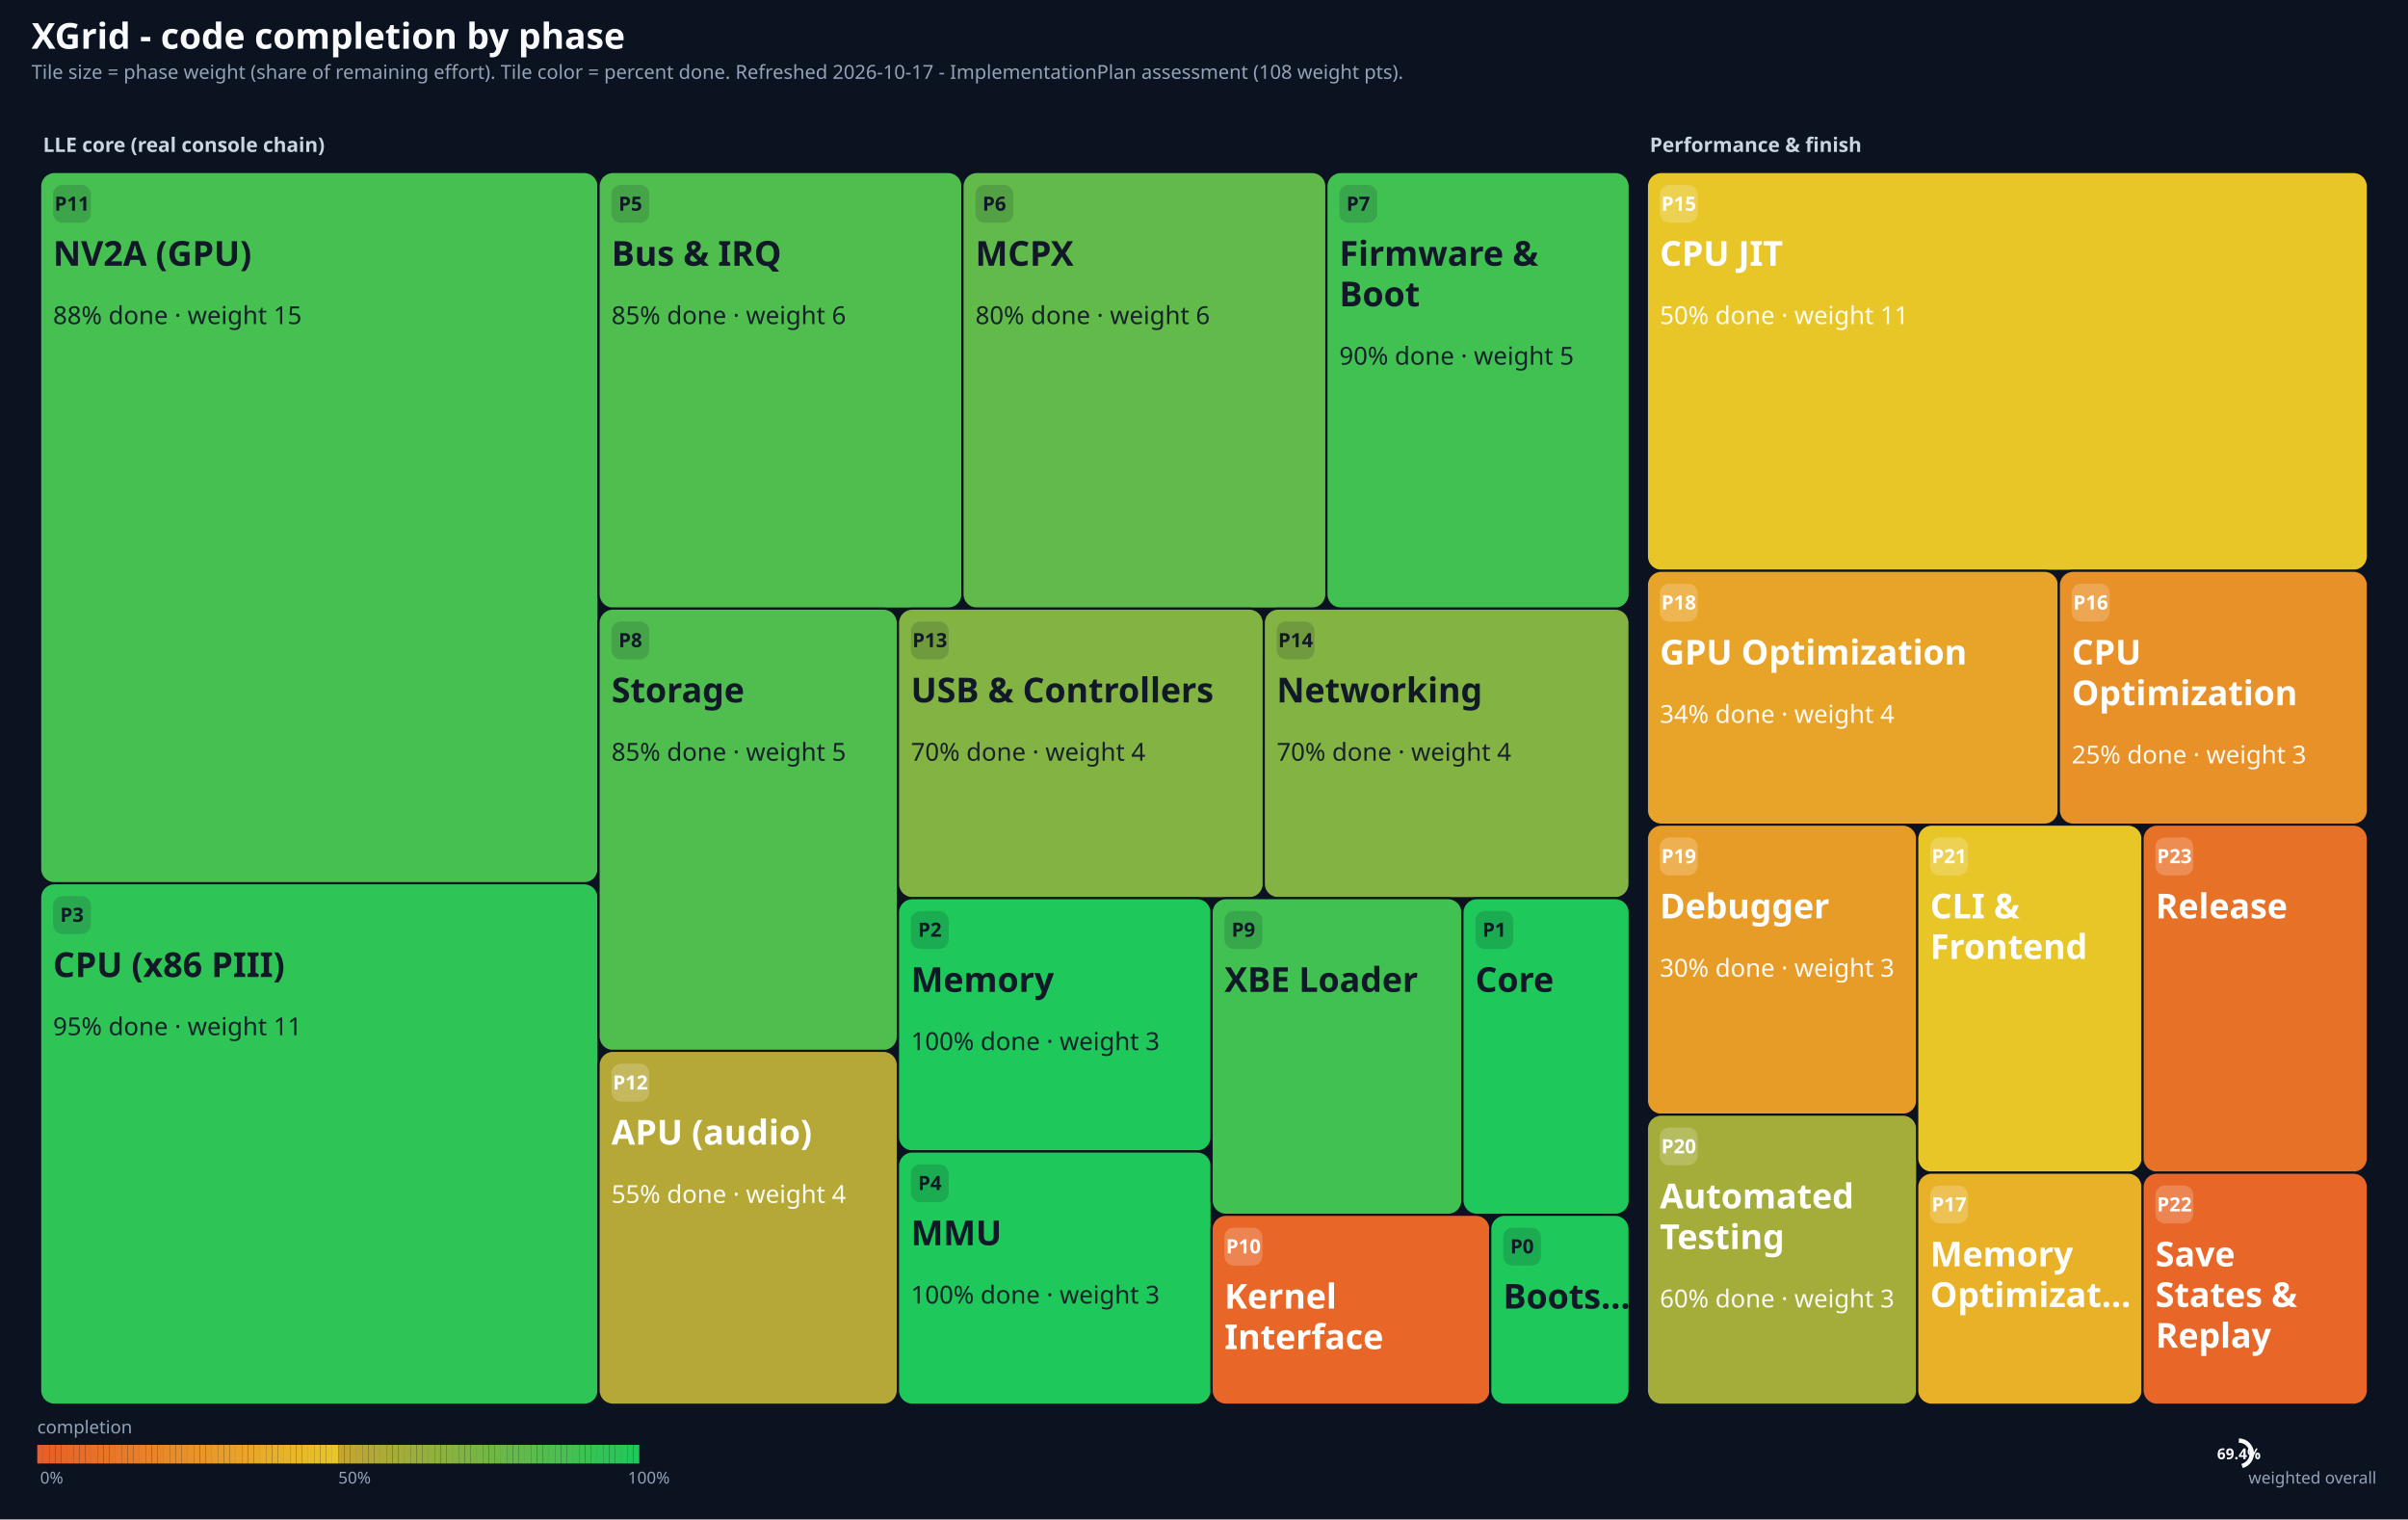
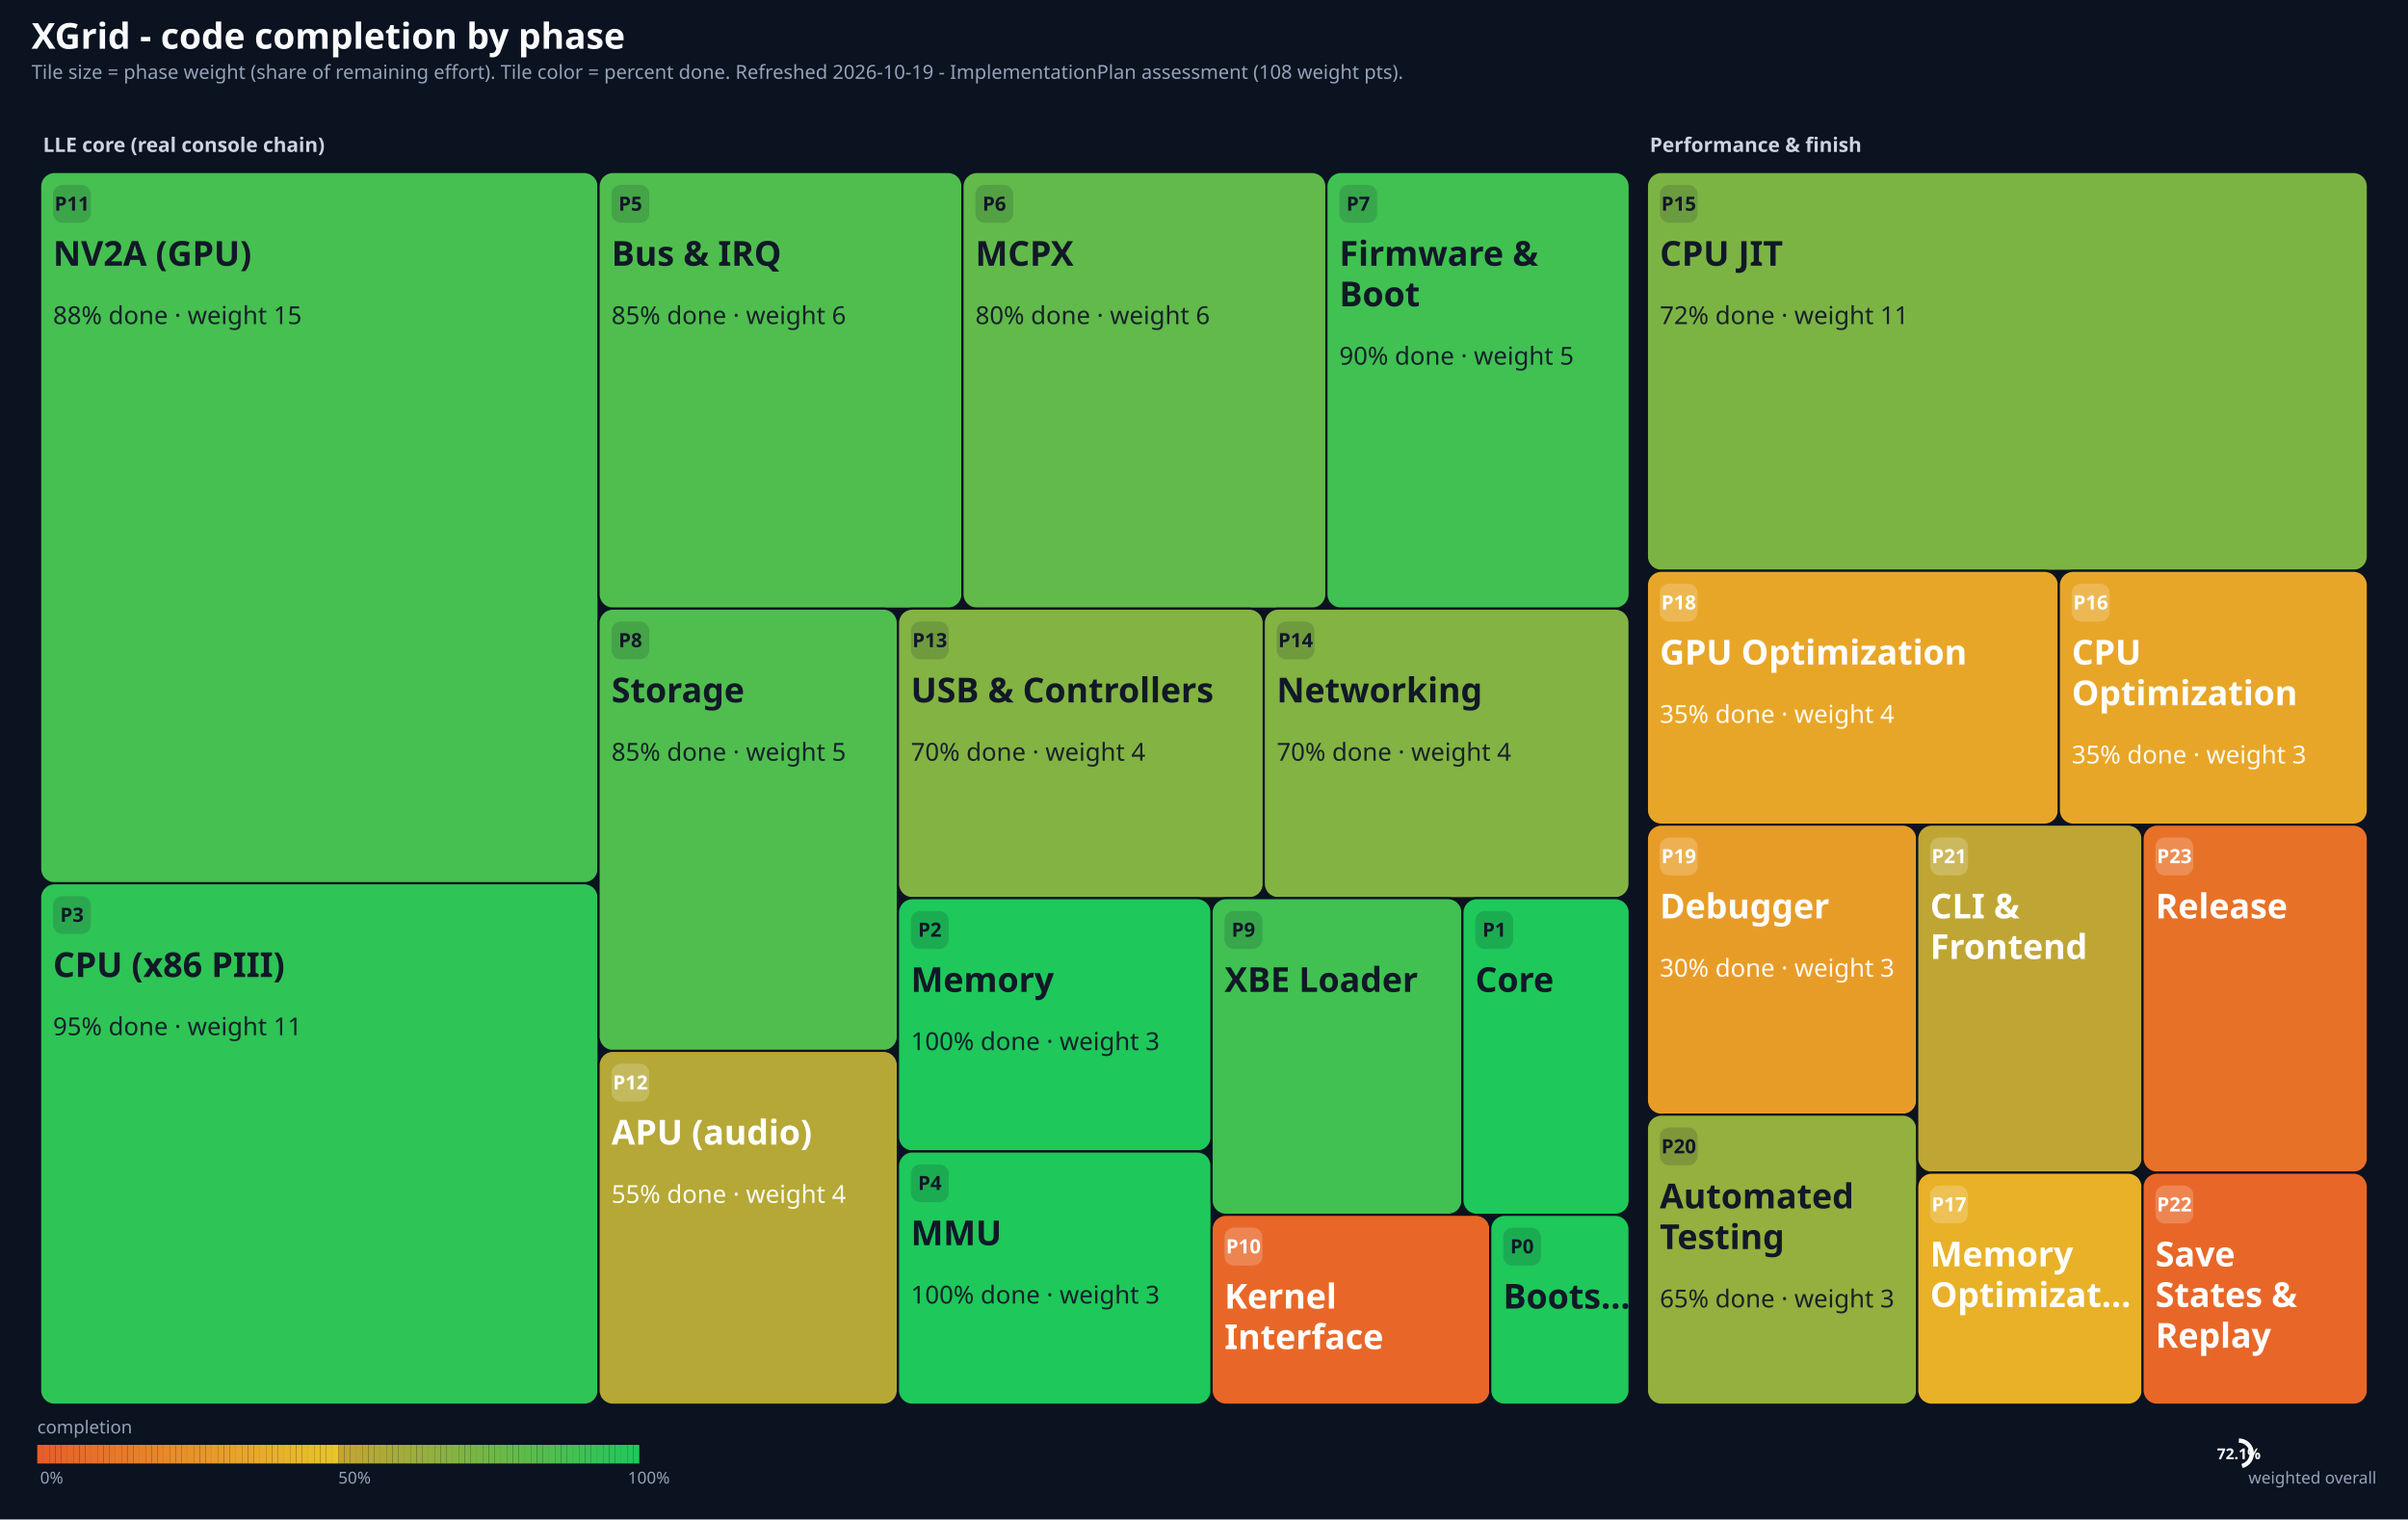
<svg xmlns="http://www.w3.org/2000/svg" width="1680" height="1060" viewBox="0 0 1680 1060" font-family="Segoe UI, Segoe UI Emoji, sans-serif">
  <rect width="1680" height="1060" fill="#0B1220" />
  <text x="22" y="34" font-size="25" font-weight="700" fill="#F8FAFC">XGrid - code completion by phase</text>
-   <text x="22" y="55" font-size="13.5" fill="#94A3B8">Tile size = phase weight (share of remaining effort). Tile color = percent done. Refreshed 2026-10-17 - ImplementationPlan assessment (108 weight pts).</text>
+   <text x="22" y="55" font-size="13.5" fill="#94A3B8">Tile size = phase weight (share of remaining effort). Tile color = percent done. Refreshed 2026-10-19 - ImplementationPlan assessment (108 weight pts).</text>
  <text x="30" y="106" font-size="14" font-weight="700" fill="#CBD5E1">LLE core (real console chain)</text>
  <text x="1151" y="106" font-size="14" font-weight="700" fill="#CBD5E1">Performance &amp; finish</text>
  <g class="tile" data-p="11" data-name="NV2A (GPU)" data-done="88" data-weight="15">
    <rect x="28" y="120" width="389.6" height="496.2" rx="10" fill="#46C050" stroke="#0B1220" stroke-width="1.5" />
    <rect x="37" y="129" width="26.4" height="26.4" rx="6.6" fill="rgba(17,24,39,0.16)" />
    <text x="50.2" y="147" font-size="13.7" font-weight="700" fill="#111827" text-anchor="middle">P11</text>
    <text x="37" y="185.4" font-size="24" font-weight="700" fill="#111827">NV2A (GPU)</text>
    <text x="37" y="226.1" font-size="17.3" opacity="0.94" fill="#111827">88% done · weight 15</text>
  </g>
  <g class="tile" data-p="3" data-name="CPU (x86 PIII)" data-done="95" data-weight="11">
    <rect x="28" y="616.2" width="389.6" height="363.8" rx="10" fill="#2FC456" stroke="#0B1220" stroke-width="1.5" />
    <rect x="37" y="625.2" width="26.4" height="26.4" rx="6.6" fill="rgba(17,24,39,0.16)" />
    <text x="50.2" y="643.1" font-size="13.7" font-weight="700" fill="#111827" text-anchor="middle">P3</text>
    <text x="37" y="681.6" font-size="24" font-weight="700" fill="#111827">CPU (x86 PIII)</text>
    <text x="37" y="722.2" font-size="17.3" opacity="0.94" fill="#111827">95% done · weight 11</text>
  </g>
  <g class="tile" data-p="5" data-name="Bus &amp; IRQ" data-done="85" data-weight="6">
    <rect x="417.6" y="120" width="253.9" height="304.6" rx="10" fill="#50BE4E" stroke="#0B1220" stroke-width="1.5" />
    <rect x="426.6" y="129" width="26.4" height="26.4" rx="6.6" fill="rgba(17,24,39,0.16)" />
    <text x="439.8" y="147" font-size="13.7" font-weight="700" fill="#111827" text-anchor="middle">P5</text>
    <text x="426.6" y="185.4" font-size="24" font-weight="700" fill="#111827">Bus &amp; IRQ</text>
    <text x="426.6" y="226.1" font-size="17.3" opacity="0.94" fill="#111827">85% done · weight 6</text>
  </g>
  <g class="tile" data-p="6" data-name="MCPX" data-done="80" data-weight="6">
    <rect x="671.5" y="120" width="253.9" height="304.6" rx="10" fill="#61BA4A" stroke="#0B1220" stroke-width="1.5" />
    <rect x="680.5" y="129" width="26.4" height="26.4" rx="6.6" fill="rgba(17,24,39,0.16)" />
    <text x="693.7" y="147" font-size="13.7" font-weight="700" fill="#111827" text-anchor="middle">P6</text>
    <text x="680.5" y="185.4" font-size="24" font-weight="700" fill="#111827">MCPX</text>
    <text x="680.5" y="226.1" font-size="17.3" opacity="0.94" fill="#111827">80% done · weight 6</text>
  </g>
  <g class="tile" data-p="7" data-name="Firmware &amp; Boot" data-done="90" data-weight="5">
    <rect x="925.4" y="120" width="211.6" height="304.6" rx="10" fill="#40C152" stroke="#0B1220" stroke-width="1.5" />
    <rect x="934.4" y="129" width="26.4" height="26.4" rx="6.6" fill="rgba(17,24,39,0.16)" />
    <text x="947.6" y="147" font-size="13.7" font-weight="700" fill="#111827" text-anchor="middle">P7</text>
    <text x="934.4" y="185.4" font-size="24" font-weight="700" fill="#111827">Firmware &amp;</text>
    <text x="934.4" y="213.7" font-size="24" font-weight="700" fill="#111827">Boot</text>
    <text x="934.4" y="254.4" font-size="17.3" opacity="0.94" fill="#111827">90% done · weight 5</text>
  </g>
  <g class="tile" data-p="8" data-name="Storage" data-done="85" data-weight="5">
    <rect x="417.6" y="424.6" width="208.8" height="308.6" rx="10" fill="#50BE4E" stroke="#0B1220" stroke-width="1.5" />
    <rect x="426.6" y="433.6" width="26.4" height="26.4" rx="6.6" fill="rgba(17,24,39,0.16)" />
    <text x="439.8" y="451.5" font-size="13.7" font-weight="700" fill="#111827" text-anchor="middle">P8</text>
    <text x="426.6" y="490" font-size="24" font-weight="700" fill="#111827">Storage</text>
    <text x="426.6" y="530.7" font-size="17.3" opacity="0.94" fill="#111827">85% done · weight 5</text>
  </g>
  <g class="tile" data-p="12" data-name="APU (audio)" data-done="55" data-weight="4">
    <rect x="417.6" y="733.1" width="208.8" height="246.9" rx="10" fill="#B5A836" stroke="#0B1220" stroke-width="1.5" />
    <rect x="426.6" y="742.1" width="26.4" height="26.4" rx="6.6" fill="rgba(255,255,255,0.20)" />
    <text x="439.8" y="760.1" font-size="13.7" font-weight="700" fill="#FFFFFF" text-anchor="middle">P12</text>
    <text x="426.6" y="798.5" font-size="24" font-weight="700" fill="#FFFFFF">APU (audio)</text>
    <text x="426.6" y="839.2" font-size="17.3" opacity="0.94" fill="#FFFFFF">55% done · weight 4</text>
  </g>
  <g class="tile" data-p="13" data-name="USB &amp; Controllers" data-done="70" data-weight="4">
    <rect x="626.5" y="424.6" width="255.2" height="202" rx="10" fill="#83B342" stroke="#0B1220" stroke-width="1.5" />
    <rect x="635.5" y="433.6" width="26.4" height="26.4" rx="6.6" fill="rgba(17,24,39,0.16)" />
    <text x="648.7" y="451.5" font-size="13.7" font-weight="700" fill="#111827" text-anchor="middle">P13</text>
    <text x="635.5" y="490" font-size="24" font-weight="700" fill="#111827">USB &amp; Controllers</text>
    <text x="635.5" y="530.7" font-size="17.3" opacity="0.94" fill="#111827">70% done · weight 4</text>
  </g>
  <g class="tile" data-p="14" data-name="Networking" data-done="70" data-weight="4">
    <rect x="881.7" y="424.6" width="255.2" height="202" rx="10" fill="#83B342" stroke="#0B1220" stroke-width="1.5" />
    <rect x="890.7" y="433.6" width="26.4" height="26.4" rx="6.6" fill="rgba(17,24,39,0.16)" />
    <text x="903.9" y="451.5" font-size="13.7" font-weight="700" fill="#111827" text-anchor="middle">P14</text>
    <text x="890.7" y="490" font-size="24" font-weight="700" fill="#111827">Networking</text>
    <text x="890.7" y="530.7" font-size="17.3" opacity="0.94" fill="#111827">70% done · weight 4</text>
  </g>
  <g class="tile" data-p="2" data-name="Memory" data-done="100" data-weight="3">
    <rect x="626.5" y="626.6" width="218.8" height="176.7" rx="10" fill="#1EC85A" stroke="#0B1220" stroke-width="1.5" />
    <rect x="635.5" y="635.6" width="26.4" height="26.4" rx="6.6" fill="rgba(17,24,39,0.16)" />
    <text x="648.7" y="653.5" font-size="13.7" font-weight="700" fill="#111827" text-anchor="middle">P2</text>
    <text x="635.5" y="692" font-size="24" font-weight="700" fill="#111827">Memory</text>
    <text x="635.5" y="732.6" font-size="17.3" opacity="0.94" fill="#111827">100% done · weight 3</text>
  </g>
  <g class="tile" data-p="4" data-name="MMU" data-done="100" data-weight="3">
    <rect x="626.5" y="803.3" width="218.8" height="176.7" rx="10" fill="#1EC85A" stroke="#0B1220" stroke-width="1.5" />
    <rect x="635.5" y="812.3" width="26.4" height="26.4" rx="6.6" fill="rgba(17,24,39,0.16)" />
    <text x="648.7" y="830.2" font-size="13.7" font-weight="700" fill="#111827" text-anchor="middle">P4</text>
    <text x="635.5" y="868.7" font-size="24" font-weight="700" fill="#111827">MMU</text>
    <text x="635.5" y="909.4" font-size="17.3" opacity="0.94" fill="#111827">100% done · weight 3</text>
  </g>
  <g class="tile" data-p="9" data-name="XBE Loader" data-done="90" data-weight="3">
    <rect x="845.3" y="626.6" width="175" height="220.9" rx="10" fill="#40C152" stroke="#0B1220" stroke-width="1.5" />
    <rect x="854.3" y="635.6" width="26.4" height="26.4" rx="6.6" fill="rgba(17,24,39,0.16)" />
    <text x="867.5" y="653.5" font-size="13.7" font-weight="700" fill="#111827" text-anchor="middle">P9</text>
    <text x="854.3" y="692" font-size="24" font-weight="700" fill="#111827">XBE Loader</text>
  </g>
  <g class="tile" data-p="1" data-name="Core" data-done="100" data-weight="2">
    <rect x="1020.3" y="626.6" width="116.7" height="220.9" rx="10" fill="#1EC85A" stroke="#0B1220" stroke-width="1.5" />
    <rect x="1029.3" y="635.6" width="26.4" height="26.4" rx="6.6" fill="rgba(17,24,39,0.16)" />
    <text x="1042.5" y="653.5" font-size="13.7" font-weight="700" fill="#111827" text-anchor="middle">P1</text>
    <text x="1029.3" y="692" font-size="24" font-weight="700" fill="#111827">Core</text>
  </g>
  <g class="tile" data-p="10" data-name="Kernel Interface" data-done="5" data-weight="2">
    <rect x="845.3" y="847.5" width="194.5" height="132.5" rx="10" fill="#E86728" stroke="#0B1220" stroke-width="1.5" />
    <rect x="854.3" y="856.5" width="26.4" height="26.4" rx="6.6" fill="rgba(255,255,255,0.20)" />
    <text x="867.5" y="874.4" font-size="13.7" font-weight="700" fill="#FFFFFF" text-anchor="middle">P10</text>
    <text x="854.3" y="912.9" font-size="24" font-weight="700" fill="#FFFFFF">Kernel</text>
    <text x="854.3" y="941.2" font-size="24" font-weight="700" fill="#FFFFFF">Interface</text>
  </g>
  <g class="tile" data-p="0" data-name="Bootstrap" data-done="100" data-weight="1">
    <rect x="1039.7" y="847.5" width="97.2" height="132.5" rx="10" fill="#1EC85A" stroke="#0B1220" stroke-width="1.5" />
    <rect x="1048.7" y="856.5" width="26.4" height="26.4" rx="6.6" fill="rgba(17,24,39,0.16)" />
    <text x="1061.9" y="874.4" font-size="13.7" font-weight="700" fill="#111827" text-anchor="middle">P0</text>
    <text x="1048.7" y="912.9" font-size="24" font-weight="700" fill="#111827">Boots…</text>
  </g>
-   <g class="tile" data-p="15" data-name="CPU JIT" data-done="50" data-weight="11">
-     <rect x="1149" y="120" width="503" height="278.2" rx="10" fill="#E8C628" stroke="#0B1220" stroke-width="1.5" />
-     <rect x="1158" y="129" width="26.4" height="26.4" rx="6.6" fill="rgba(255,255,255,0.20)" />
-     <text x="1171.2" y="147" font-size="13.7" font-weight="700" fill="#FFFFFF" text-anchor="middle">P15</text>
-     <text x="1158" y="185.4" font-size="24" font-weight="700" fill="#FFFFFF">CPU JIT</text>
-     <text x="1158" y="226.1" font-size="17.3" opacity="0.94" fill="#FFFFFF">50% done · weight 11</text>
-   </g>
-   <g class="tile" data-p="18" data-name="GPU Optimization" data-done="34" data-weight="4">
-     <rect x="1149" y="398.2" width="287.4" height="177.1" rx="10" fill="#E8A428" stroke="#0B1220" stroke-width="1.5" />
+   <g class="tile" data-p="15" data-name="CPU JIT" data-done="72" data-weight="11">
+     <rect x="1149" y="120" width="503" height="278.2" rx="10" fill="#7CB444" stroke="#0B1220" stroke-width="1.5" />
+     <rect x="1158" y="129" width="26.4" height="26.4" rx="6.6" fill="rgba(17,24,39,0.16)" />
+     <text x="1171.2" y="147" font-size="13.7" font-weight="700" fill="#111827" text-anchor="middle">P15</text>
+     <text x="1158" y="185.4" font-size="24" font-weight="700" fill="#111827">CPU JIT</text>
+     <text x="1158" y="226.1" font-size="17.3" opacity="0.94" fill="#111827">72% done · weight 11</text>
+   </g>
+   <g class="tile" data-p="18" data-name="GPU Optimization" data-done="35" data-weight="4">
+     <rect x="1149" y="398.2" width="287.4" height="177.1" rx="10" fill="#E8A628" stroke="#0B1220" stroke-width="1.5" />
    <rect x="1158" y="407.2" width="26.4" height="26.4" rx="6.6" fill="rgba(255,255,255,0.20)" />
    <text x="1171.2" y="425.2" font-size="13.7" font-weight="700" fill="#FFFFFF" text-anchor="middle">P18</text>
    <text x="1158" y="463.6" font-size="24" font-weight="700" fill="#FFFFFF">GPU Optimization</text>
-     <text x="1158" y="504.3" font-size="17.3" opacity="0.94" fill="#FFFFFF">34% done · weight 4</text>
-   </g>
-   <g class="tile" data-p="16" data-name="CPU Optimization" data-done="25" data-weight="3">
-     <rect x="1436.4" y="398.2" width="215.6" height="177.1" rx="10" fill="#E89128" stroke="#0B1220" stroke-width="1.5" />
+     <text x="1158" y="504.3" font-size="17.3" opacity="0.94" fill="#FFFFFF">35% done · weight 4</text>
+   </g>
+   <g class="tile" data-p="16" data-name="CPU Optimization" data-done="35" data-weight="3">
+     <rect x="1436.4" y="398.2" width="215.6" height="177.1" rx="10" fill="#E8A628" stroke="#0B1220" stroke-width="1.5" />
    <rect x="1445.4" y="407.2" width="26.4" height="26.4" rx="6.6" fill="rgba(255,255,255,0.20)" />
    <text x="1458.6" y="425.2" font-size="13.7" font-weight="700" fill="#FFFFFF" text-anchor="middle">P16</text>
    <text x="1445.4" y="463.6" font-size="24" font-weight="700" fill="#FFFFFF">CPU</text>
    <text x="1445.4" y="492" font-size="24" font-weight="700" fill="#FFFFFF">Optimization</text>
-     <text x="1445.4" y="532.6" font-size="17.3" opacity="0.94" fill="#FFFFFF">25% done · weight 3</text>
+     <text x="1445.4" y="532.6" font-size="17.3" opacity="0.94" fill="#FFFFFF">35% done · weight 3</text>
  </g>
  <g class="tile" data-p="19" data-name="Debugger" data-done="30" data-weight="3">
    <rect x="1149" y="575.3" width="188.6" height="202.4" rx="10" fill="#E89C28" stroke="#0B1220" stroke-width="1.5" />
    <rect x="1158" y="584.3" width="26.4" height="26.4" rx="6.6" fill="rgba(255,255,255,0.20)" />
    <text x="1171.2" y="602.2" font-size="13.7" font-weight="700" fill="#FFFFFF" text-anchor="middle">P19</text>
    <text x="1158" y="640.7" font-size="24" font-weight="700" fill="#FFFFFF">Debugger</text>
    <text x="1158" y="681.4" font-size="17.3" opacity="0.94" fill="#FFFFFF">30% done · weight 3</text>
  </g>
-   <g class="tile" data-p="20" data-name="Automated Testing" data-done="60" data-weight="3">
-     <rect x="1149" y="777.6" width="188.6" height="202.4" rx="10" fill="#A4AC3A" stroke="#0B1220" stroke-width="1.5" />
-     <rect x="1158" y="786.6" width="26.4" height="26.4" rx="6.6" fill="rgba(255,255,255,0.20)" />
-     <text x="1171.2" y="804.6" font-size="13.7" font-weight="700" fill="#FFFFFF" text-anchor="middle">P20</text>
-     <text x="1158" y="843" font-size="24" font-weight="700" fill="#FFFFFF">Automated</text>
-     <text x="1158" y="871.4" font-size="24" font-weight="700" fill="#FFFFFF">Testing</text>
-     <text x="1158" y="912.1" font-size="17.3" opacity="0.94" fill="#FFFFFF">60% done · weight 3</text>
-   </g>
-   <g class="tile" data-p="21" data-name="CLI &amp; Frontend" data-done="50" data-weight="3">
-     <rect x="1337.6" y="575.3" width="157.2" height="242.8" rx="10" fill="#E8C628" stroke="#0B1220" stroke-width="1.5" />
+   <g class="tile" data-p="20" data-name="Automated Testing" data-done="65" data-weight="3">
+     <rect x="1149" y="777.6" width="188.6" height="202.4" rx="10" fill="#94B03E" stroke="#0B1220" stroke-width="1.5" />
+     <rect x="1158" y="786.6" width="26.4" height="26.4" rx="6.6" fill="rgba(17,24,39,0.16)" />
+     <text x="1171.2" y="804.6" font-size="13.7" font-weight="700" fill="#111827" text-anchor="middle">P20</text>
+     <text x="1158" y="843" font-size="24" font-weight="700" fill="#111827">Automated</text>
+     <text x="1158" y="871.4" font-size="24" font-weight="700" fill="#111827">Testing</text>
+     <text x="1158" y="912.1" font-size="17.3" opacity="0.94" fill="#111827">65% done · weight 3</text>
+   </g>
+   <g class="tile" data-p="21" data-name="CLI &amp; Frontend" data-done="52" data-weight="3">
+     <rect x="1337.6" y="575.3" width="157.2" height="242.8" rx="10" fill="#BFA634" stroke="#0B1220" stroke-width="1.5" />
    <rect x="1346.6" y="584.3" width="26.4" height="26.4" rx="6.6" fill="rgba(255,255,255,0.20)" />
    <text x="1359.8" y="602.2" font-size="13.7" font-weight="700" fill="#FFFFFF" text-anchor="middle">P21</text>
    <text x="1346.6" y="640.7" font-size="24" font-weight="700" fill="#FFFFFF">CLI &amp;</text>
    <text x="1346.6" y="669" font-size="24" font-weight="700" fill="#FFFFFF">Frontend</text>
  </g>
  <g class="tile" data-p="23" data-name="Release" data-done="10" data-weight="3">
    <rect x="1494.8" y="575.3" width="157.2" height="242.8" rx="10" fill="#E87128" stroke="#0B1220" stroke-width="1.5" />
    <rect x="1503.8" y="584.3" width="26.4" height="26.4" rx="6.6" fill="rgba(255,255,255,0.20)" />
    <text x="1517" y="602.2" font-size="13.7" font-weight="700" fill="#FFFFFF" text-anchor="middle">P23</text>
    <text x="1503.8" y="640.7" font-size="24" font-weight="700" fill="#FFFFFF">Release</text>
  </g>
  <g class="tile" data-p="17" data-name="Memory Optimization" data-done="40" data-weight="2">
    <rect x="1337.6" y="818.1" width="157.2" height="161.9" rx="10" fill="#E8B128" stroke="#0B1220" stroke-width="1.5" />
    <rect x="1346.6" y="827.1" width="26.4" height="26.4" rx="6.6" fill="rgba(255,255,255,0.20)" />
    <text x="1359.8" y="845.1" font-size="13.7" font-weight="700" fill="#FFFFFF" text-anchor="middle">P17</text>
    <text x="1346.6" y="883.5" font-size="24" font-weight="700" fill="#FFFFFF">Memory</text>
    <text x="1346.6" y="911.8" font-size="24" font-weight="700" fill="#FFFFFF">Optimizat…</text>
  </g>
  <g class="tile" data-p="22" data-name="Save States &amp; Replay" data-done="5" data-weight="2">
    <rect x="1494.8" y="818.1" width="157.2" height="161.9" rx="10" fill="#E86728" stroke="#0B1220" stroke-width="1.5" />
    <rect x="1503.8" y="827.1" width="26.4" height="26.4" rx="6.6" fill="rgba(255,255,255,0.20)" />
    <text x="1517" y="845.1" font-size="13.7" font-weight="700" fill="#FFFFFF" text-anchor="middle">P22</text>
    <text x="1503.8" y="883.5" font-size="24" font-weight="700" fill="#FFFFFF">Save</text>
    <text x="1503.8" y="911.8" font-size="24" font-weight="700" fill="#FFFFFF">States &amp;</text>
    <text x="1503.8" y="940.2" font-size="24" font-weight="700" fill="#FFFFFF">Replay</text>
  </g>
  <text x="26" y="1000" font-size="12.5" fill="#94A3B8">completion</text>
  <rect x="26" y="1008" width="4.2" height="13" fill="#E85D28" />
  <rect x="30.2" y="1008" width="4.2" height="13" fill="#E85F28" />
  <rect x="34.4" y="1008" width="4.2" height="13" fill="#E86128" />
  <rect x="38.6" y="1008" width="4.2" height="13" fill="#E86328" />
  <rect x="42.8" y="1008" width="4.2" height="13" fill="#E86628" />
  <rect x="47" y="1008" width="4.2" height="13" fill="#E86828" />
  <rect x="51.2" y="1008" width="4.2" height="13" fill="#E86A28" />
  <rect x="55.4" y="1008" width="4.2" height="13" fill="#E86C28" />
  <rect x="59.6" y="1008" width="4.2" height="13" fill="#E86E28" />
  <rect x="63.8" y="1008" width="4.2" height="13" fill="#E87028" />
  <rect x="68" y="1008" width="4.2" height="13" fill="#E87228" />
  <rect x="72.2" y="1008" width="4.2" height="13" fill="#E87428" />
  <rect x="76.4" y="1008" width="4.2" height="13" fill="#E87628" />
  <rect x="80.6" y="1008" width="4.2" height="13" fill="#E87928" />
  <rect x="84.8" y="1008" width="4.2" height="13" fill="#E87B28" />
  <rect x="89" y="1008" width="4.2" height="13" fill="#E87D28" />
  <rect x="93.2" y="1008" width="4.2" height="13" fill="#E87F28" />
  <rect x="97.4" y="1008" width="4.2" height="13" fill="#E88128" />
  <rect x="101.6" y="1008" width="4.2" height="13" fill="#E88328" />
  <rect x="105.8" y="1008" width="4.2" height="13" fill="#E88528" />
  <rect x="110" y="1008" width="4.2" height="13" fill="#E88728" />
  <rect x="114.2" y="1008" width="4.2" height="13" fill="#E88A28" />
  <rect x="118.4" y="1008" width="4.2" height="13" fill="#E88C28" />
  <rect x="122.6" y="1008" width="4.2" height="13" fill="#E88E28" />
  <rect x="126.8" y="1008" width="4.2" height="13" fill="#E89028" />
  <rect x="131" y="1008" width="4.2" height="13" fill="#E89228" />
  <rect x="135.2" y="1008" width="4.2" height="13" fill="#E89428" />
  <rect x="139.4" y="1008" width="4.2" height="13" fill="#E89628" />
  <rect x="143.6" y="1008" width="4.2" height="13" fill="#E89828" />
  <rect x="147.8" y="1008" width="4.2" height="13" fill="#E89B28" />
  <rect x="152" y="1008" width="4.2" height="13" fill="#E89D28" />
  <rect x="156.2" y="1008" width="4.2" height="13" fill="#E89F28" />
  <rect x="160.4" y="1008" width="4.2" height="13" fill="#E8A128" />
  <rect x="164.6" y="1008" width="4.2" height="13" fill="#E8A328" />
  <rect x="168.8" y="1008" width="4.2" height="13" fill="#E8A528" />
  <rect x="173" y="1008" width="4.2" height="13" fill="#E8A728" />
  <rect x="177.2" y="1008" width="4.2" height="13" fill="#E8A928" />
  <rect x="181.4" y="1008" width="4.2" height="13" fill="#E8AC28" />
  <rect x="185.6" y="1008" width="4.2" height="13" fill="#E8AE28" />
  <rect x="189.8" y="1008" width="4.2" height="13" fill="#E8B028" />
  <rect x="194" y="1008" width="4.2" height="13" fill="#E8B228" />
  <rect x="198.2" y="1008" width="4.2" height="13" fill="#E8B428" />
  <rect x="202.4" y="1008" width="4.2" height="13" fill="#E8B628" />
  <rect x="206.6" y="1008" width="4.2" height="13" fill="#E8B828" />
  <rect x="210.8" y="1008" width="4.2" height="13" fill="#E8BA28" />
  <rect x="215" y="1008" width="4.2" height="13" fill="#E8BC28" />
  <rect x="219.2" y="1008" width="4.2" height="13" fill="#E8BF28" />
  <rect x="223.4" y="1008" width="4.2" height="13" fill="#E8C128" />
  <rect x="227.6" y="1008" width="4.2" height="13" fill="#E8C328" />
  <rect x="231.8" y="1008" width="4.2" height="13" fill="#E8C528" />
  <rect x="236" y="1008" width="4.2" height="13" fill="#C4A532" />
  <rect x="240.2" y="1008" width="4.2" height="13" fill="#C1A633" />
  <rect x="244.4" y="1008" width="4.2" height="13" fill="#BEA734" />
  <rect x="248.6" y="1008" width="4.2" height="13" fill="#BAA735" />
  <rect x="252.8" y="1008" width="4.2" height="13" fill="#B7A836" />
  <rect x="257" y="1008" width="4.2" height="13" fill="#B4A936" />
  <rect x="261.2" y="1008" width="4.2" height="13" fill="#B0AA37" />
  <rect x="265.4" y="1008" width="4.2" height="13" fill="#ADAA38" />
  <rect x="269.6" y="1008" width="4.2" height="13" fill="#A9AB39" />
  <rect x="273.8" y="1008" width="4.2" height="13" fill="#A6AC3A" />
  <rect x="278" y="1008" width="4.2" height="13" fill="#A3AC3A" />
  <rect x="282.2" y="1008" width="4.2" height="13" fill="#9FAD3B" />
  <rect x="286.4" y="1008" width="4.2" height="13" fill="#9CAE3C" />
  <rect x="290.6" y="1008" width="4.2" height="13" fill="#99AE3D" />
  <rect x="294.8" y="1008" width="4.2" height="13" fill="#95AF3E" />
  <rect x="299" y="1008" width="4.2" height="13" fill="#92B03E" />
  <rect x="303.2" y="1008" width="4.2" height="13" fill="#8FB13F" />
  <rect x="307.4" y="1008" width="4.2" height="13" fill="#8BB140" />
  <rect x="311.6" y="1008" width="4.2" height="13" fill="#88B241" />
  <rect x="315.8" y="1008" width="4.2" height="13" fill="#84B342" />
  <rect x="320" y="1008" width="4.2" height="13" fill="#81B342" />
  <rect x="324.2" y="1008" width="4.2" height="13" fill="#7EB443" />
  <rect x="328.4" y="1008" width="4.2" height="13" fill="#7AB544" />
  <rect x="332.6" y="1008" width="4.2" height="13" fill="#77B545" />
  <rect x="336.8" y="1008" width="4.2" height="13" fill="#74B646" />
  <rect x="341" y="1008" width="4.2" height="13" fill="#70B746" />
  <rect x="345.2" y="1008" width="4.2" height="13" fill="#6DB847" />
  <rect x="349.4" y="1008" width="4.2" height="13" fill="#6AB848" />
  <rect x="353.6" y="1008" width="4.2" height="13" fill="#66B949" />
  <rect x="357.8" y="1008" width="4.2" height="13" fill="#63BA4A" />
  <rect x="362" y="1008" width="4.2" height="13" fill="#60BA4A" />
  <rect x="366.2" y="1008" width="4.2" height="13" fill="#5CBB4B" />
  <rect x="370.4" y="1008" width="4.2" height="13" fill="#59BC4C" />
  <rect x="374.6" y="1008" width="4.2" height="13" fill="#55BC4D" />
  <rect x="378.8" y="1008" width="4.2" height="13" fill="#52BD4E" />
  <rect x="383" y="1008" width="4.2" height="13" fill="#4FBE4E" />
  <rect x="387.2" y="1008" width="4.2" height="13" fill="#4BBF4F" />
  <rect x="391.4" y="1008" width="4.2" height="13" fill="#48BF50" />
  <rect x="395.6" y="1008" width="4.2" height="13" fill="#45C051" />
  <rect x="399.8" y="1008" width="4.2" height="13" fill="#41C152" />
  <rect x="404" y="1008" width="4.2" height="13" fill="#3EC152" />
  <rect x="408.2" y="1008" width="4.2" height="13" fill="#3BC253" />
  <rect x="412.4" y="1008" width="4.2" height="13" fill="#37C354" />
  <rect x="416.6" y="1008" width="4.2" height="13" fill="#34C355" />
  <rect x="420.8" y="1008" width="4.2" height="13" fill="#30C456" />
  <rect x="425" y="1008" width="4.2" height="13" fill="#2DC556" />
  <rect x="429.2" y="1008" width="4.2" height="13" fill="#2AC657" />
  <rect x="433.4" y="1008" width="4.2" height="13" fill="#26C658" />
  <rect x="437.6" y="1008" width="4.2" height="13" fill="#23C759" />
  <rect x="441.8" y="1008" width="4.2" height="13" fill="#20C85A" />
  <text x="28" y="1035" font-size="11.5" fill="#94A3B8">0%</text>
  <text x="236" y="1035" font-size="11.5" fill="#94A3B8">50%</text>
  <text x="438" y="1035" font-size="11.5" fill="#94A3B8">100%</text>
  <circle cx="1562" cy="1014" r="9" fill="none" stroke="#F8FAFC" stroke-width="3" stroke-dasharray="26 34.5" transform="rotate(-90 1562 1014)" />
-   <text x="1562" y="1018" font-size="10.5" font-weight="700" fill="#F8FAFC" text-anchor="middle">69.4%</text>
+   <text x="1562" y="1018" font-size="10.5" font-weight="700" fill="#F8FAFC" text-anchor="middle">72.1%</text>
  <text x="1658" y="1035" font-size="11.5" fill="#94A3B8" text-anchor="end">weighted overall</text>
</svg>
